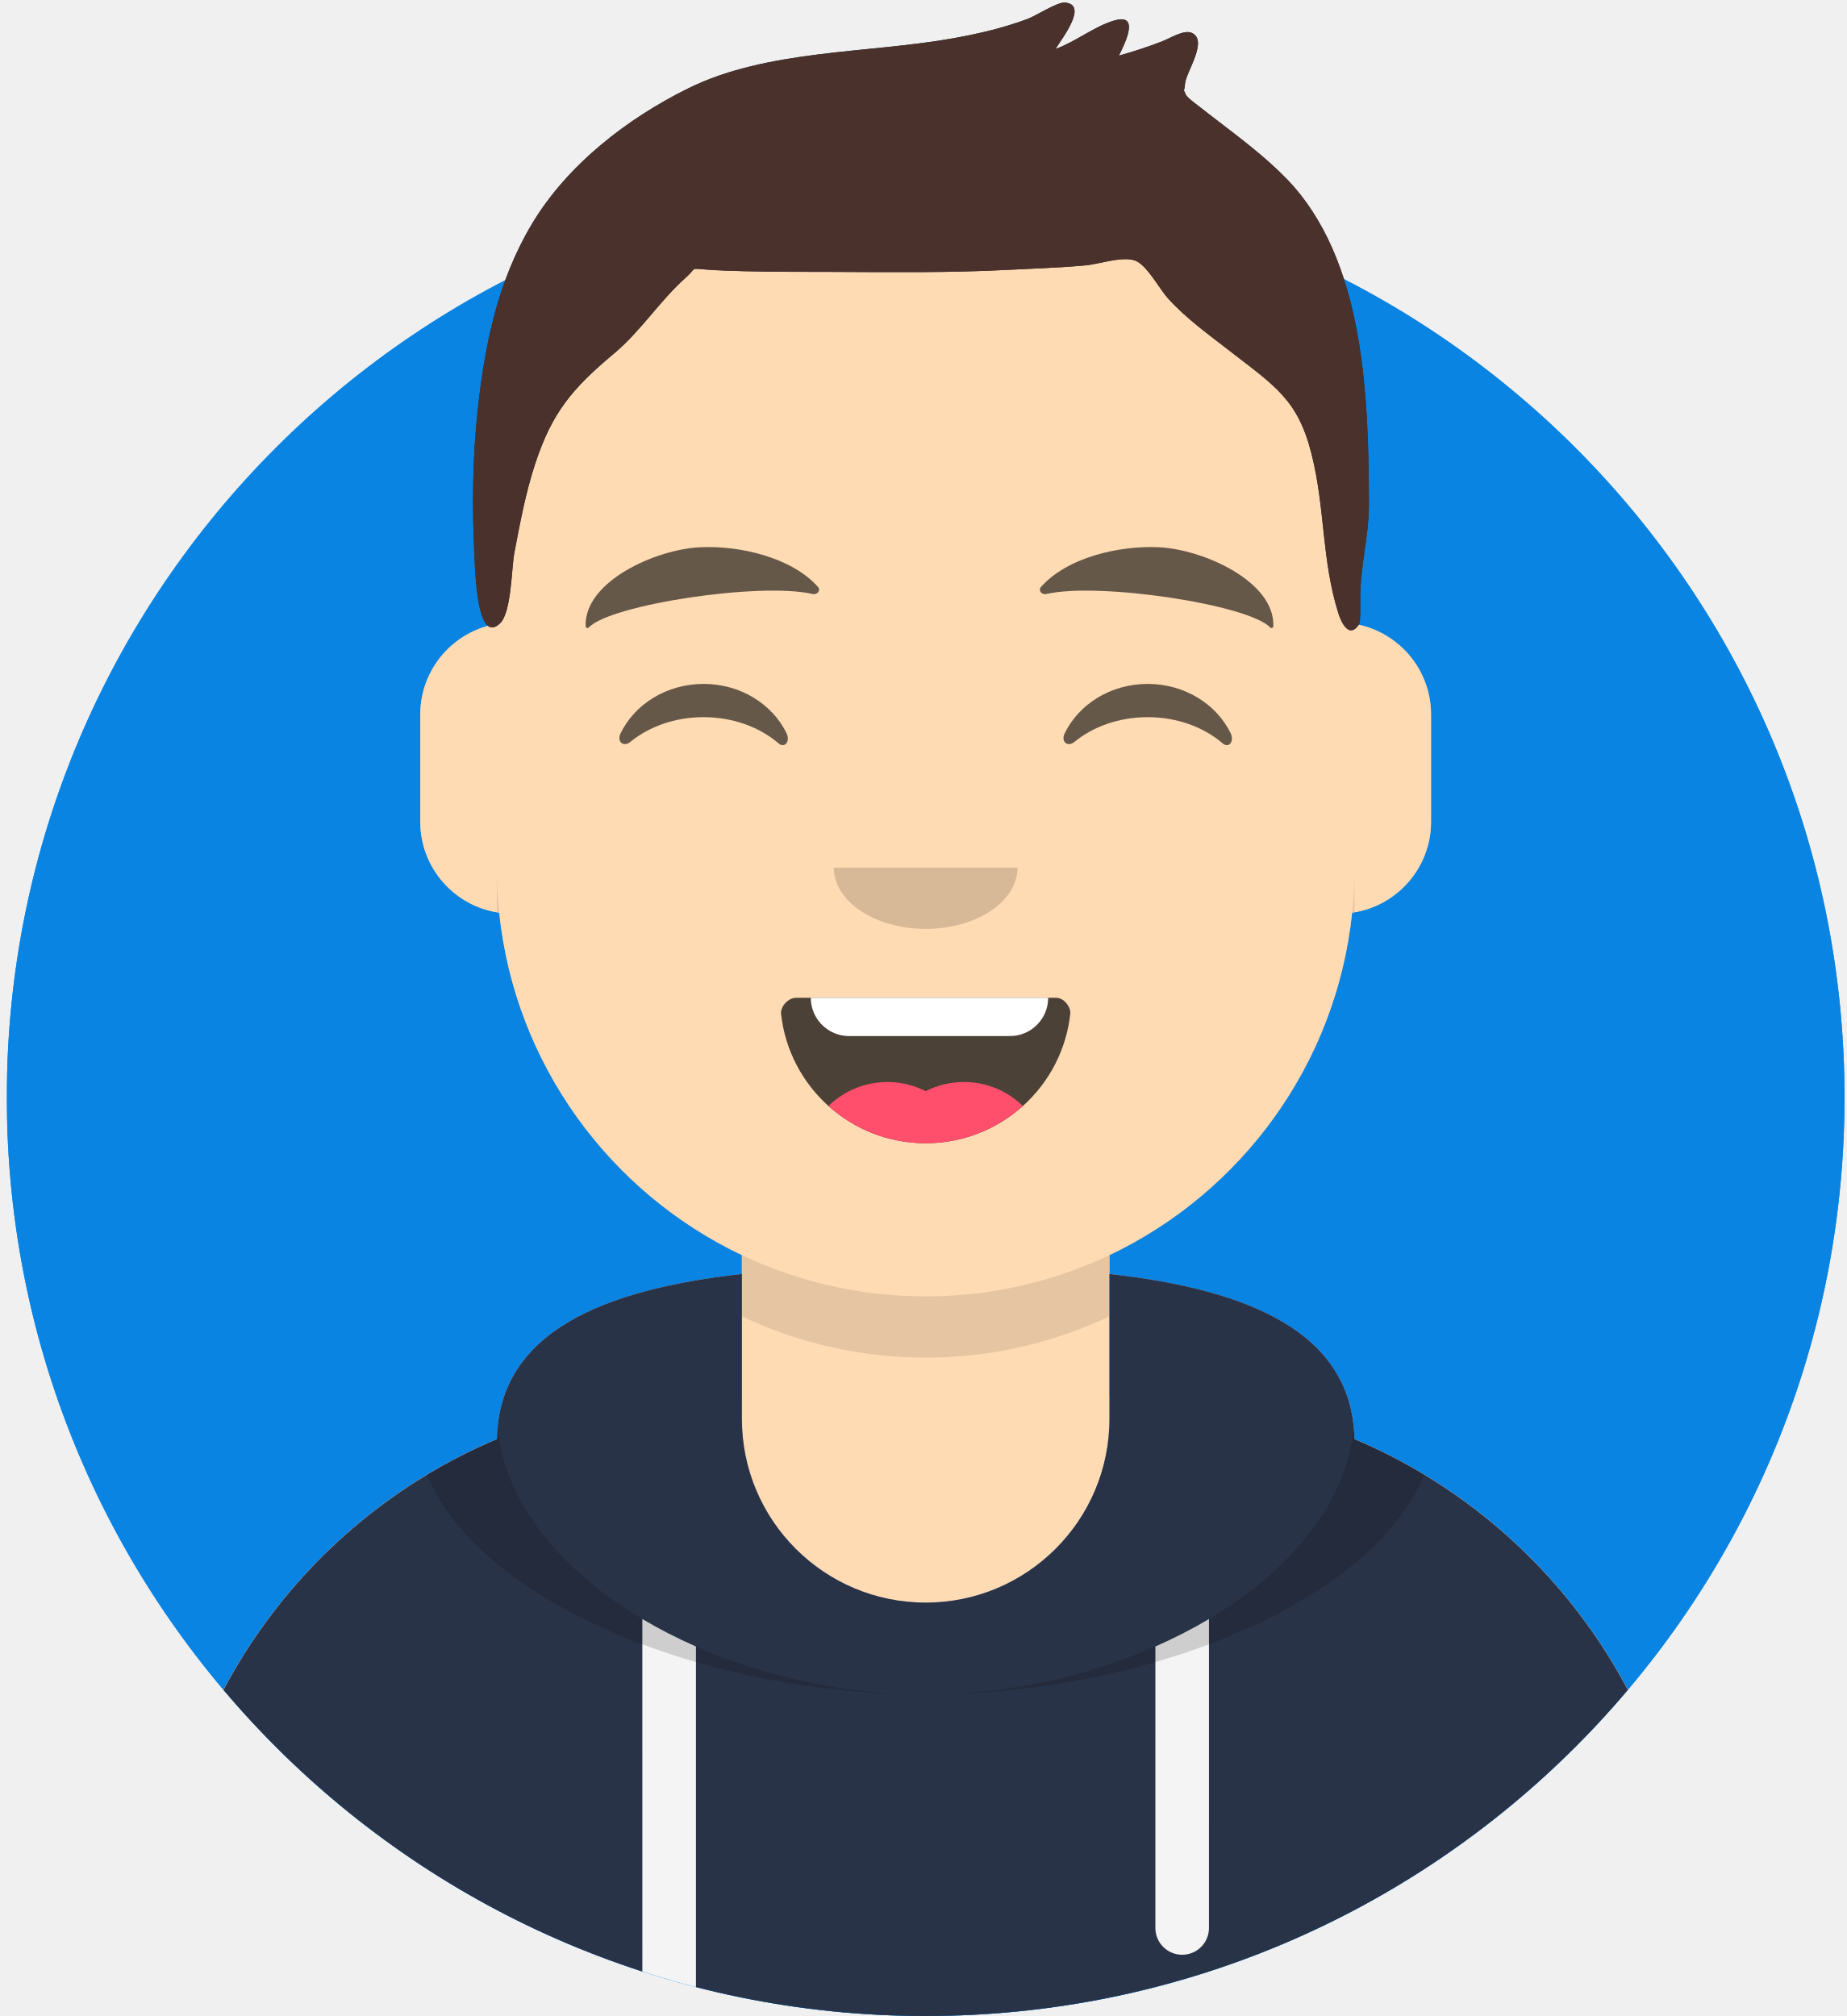
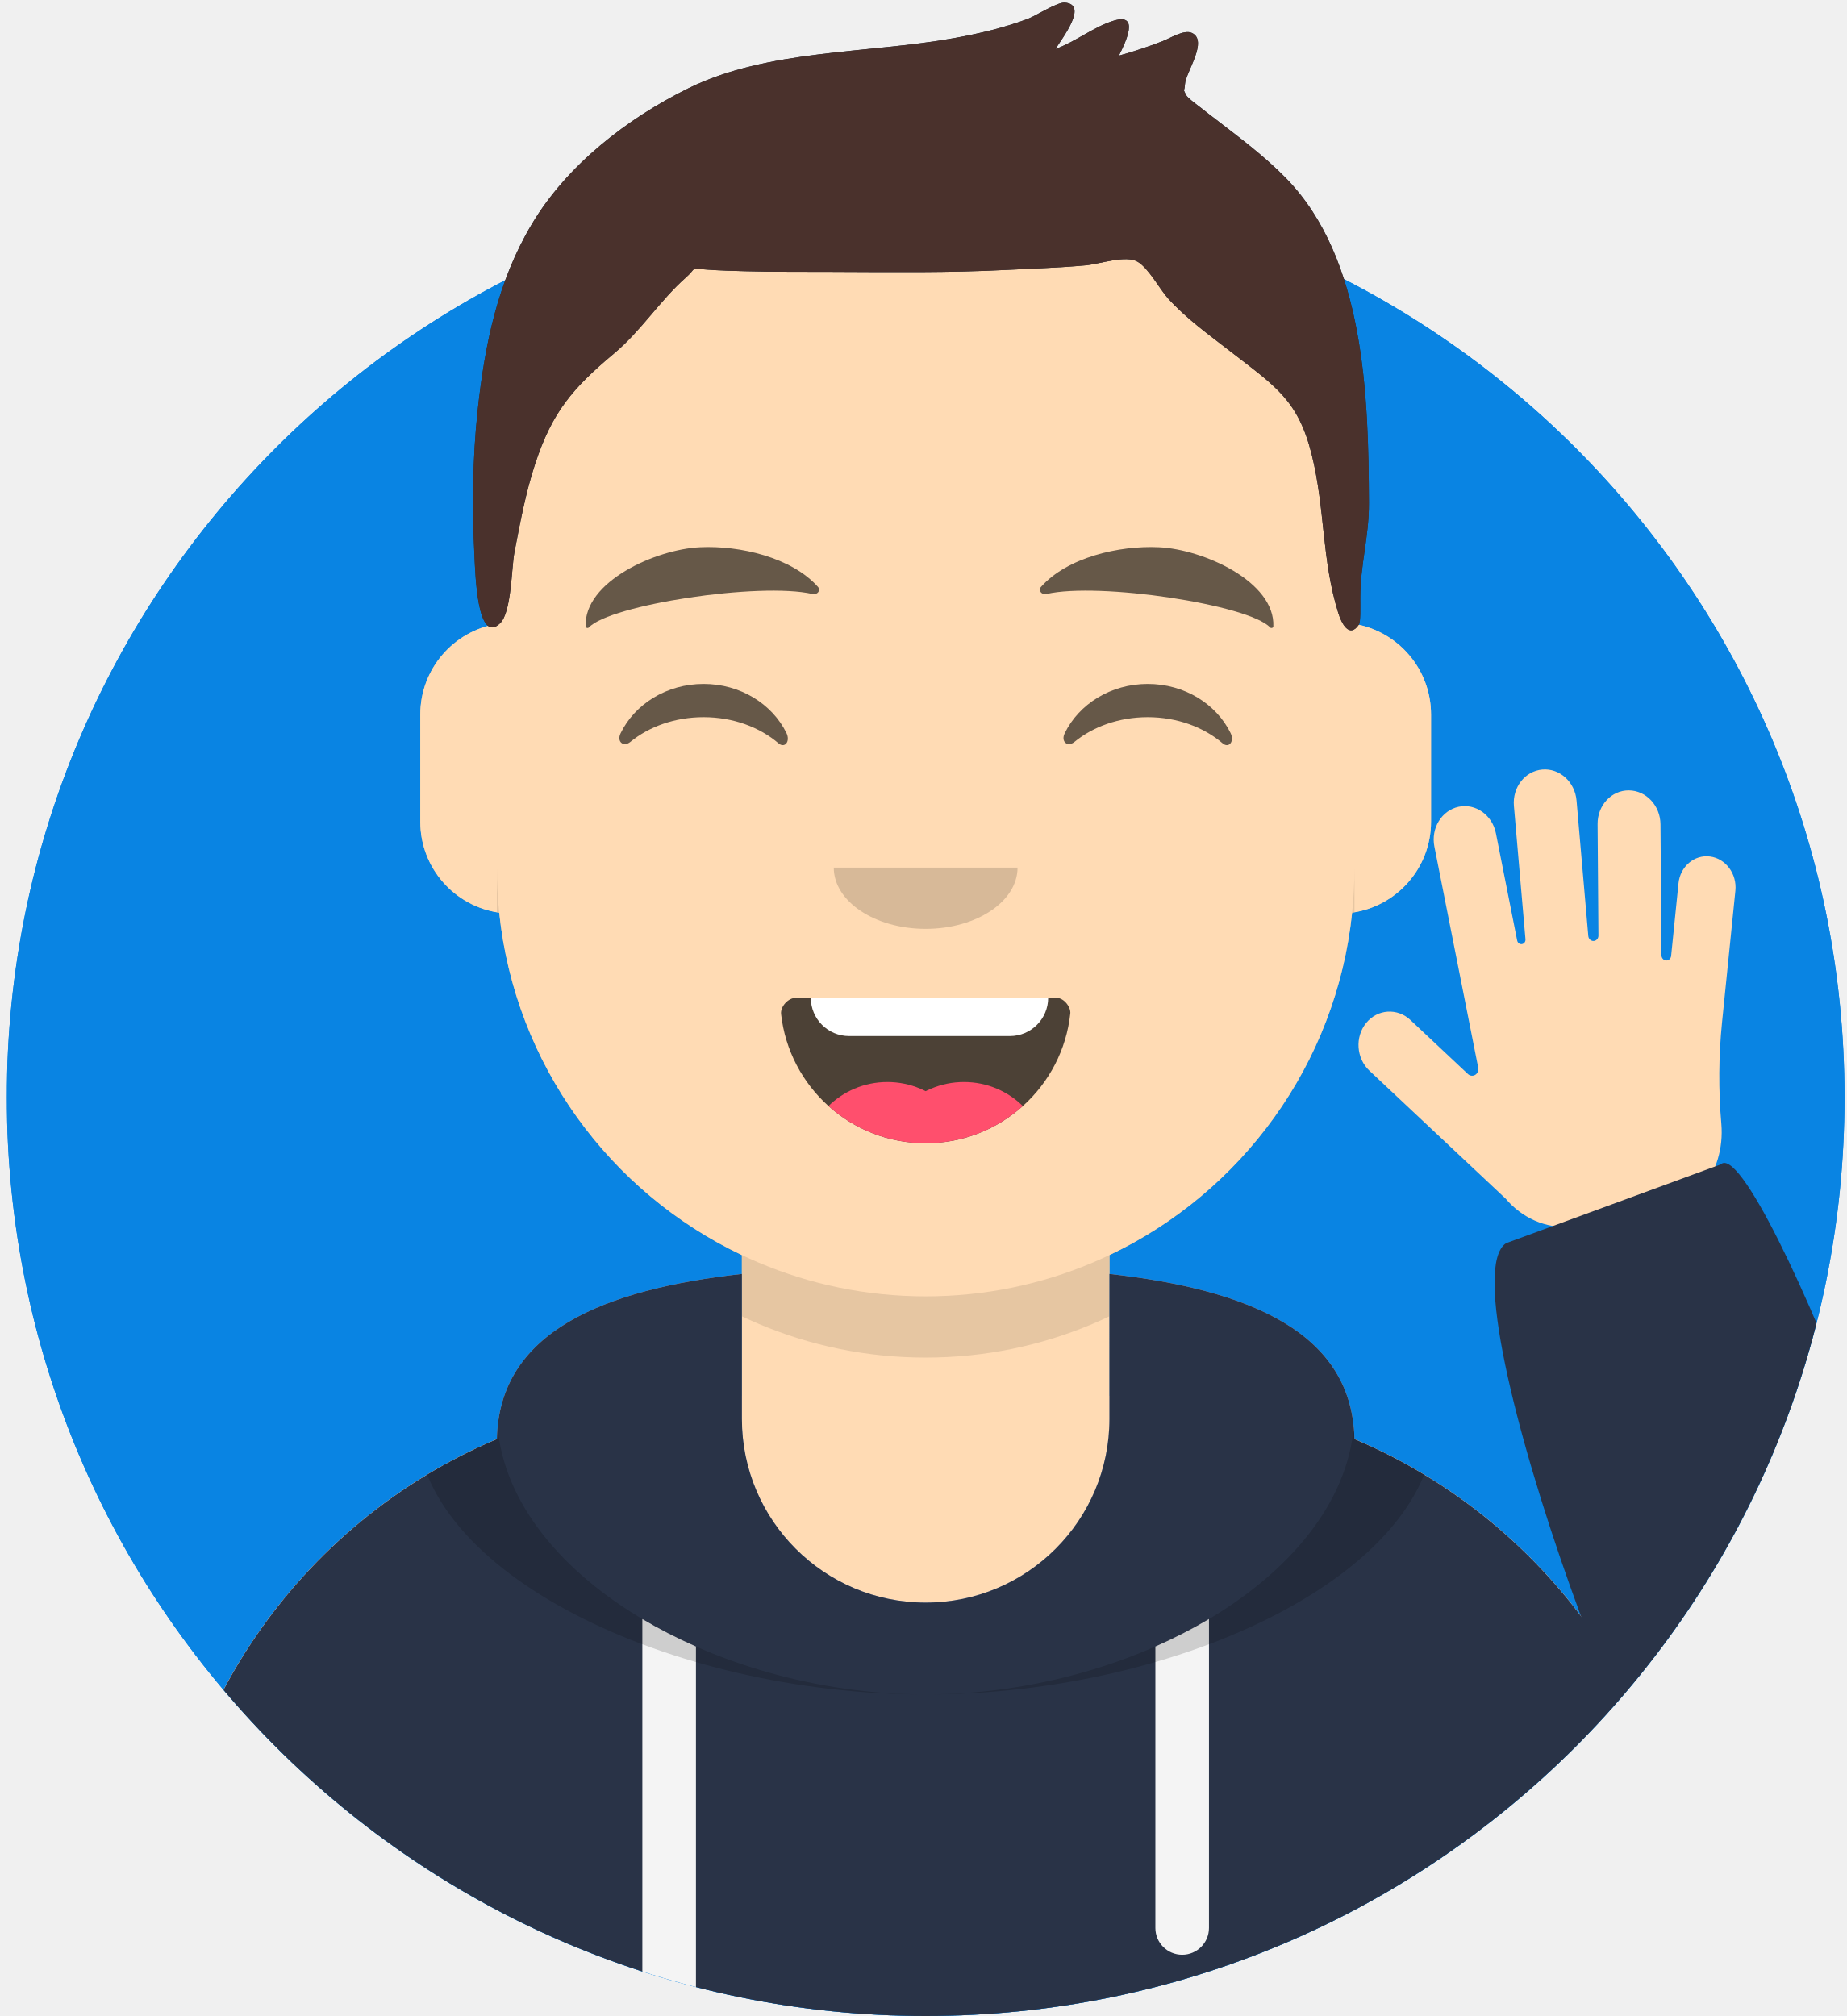
- <svg xmlns="http://www.w3.org/2000/svg" xmlns:xlink="http://www.w3.org/1999/xlink" width="217px" height="237px" viewBox="0 0 217 237" version="1.1">
+ <svg xmlns="http://www.w3.org/2000/svg" xmlns:xlink="http://www.w3.org/1999/xlink" width="217px" height="237px" viewBox="0 0 217 237" version="1.1" class="avatar">
  <defs>
    <circle id="path-1" cx="108" cy="108" r="108" />
    <path d="M-3.19744231e-14,144 L-3.19744231e-14,-1.42108547e-14 L237.6,-1.42108547e-14 L237.6,144 L226.8,144 C226.8,203.647 178.447,252 118.8,252 C59.153,252 10.8,203.647 10.8,144 L10.8,144 L-3.19744231e-14,144 Z" id="path-3" />
    <path d="M90,0 C117.835,-5.11323436e-15 140.4,22.565 140.4,50.4 L140.401,55.949 C145.508,56.807 149.4,61.249 149.4,66.6 L149.4,79.2 C149.4,84.647 145.367,89.152 140.125,89.893 C138.265,107.718 127.114,122.78 111.601,130.149 L111.6,146.7 L115.2,146.7 C150.988,146.7 180,175.712 180,211.5 L180,219.6 L0,219.6 L0,211.5 C-4.38277231e-15,175.712 29.012,146.7 64.8,146.7 L68.4,146.7 L68.4,130.15 C52.886,122.78 41.735,107.718 39.875,89.893 C34.633,89.152 30.6,84.647 30.6,79.2 L30.6,66.6 C30.6,61.249 34.492,56.806 39.6,55.949 L39.6,50.4 C39.6,22.565 62.165,5.11323436e-15 90,0 Z" id="path-5" />
    <path d="M140.401,11.764 C156.691,13.587 169.2,18.597 169.2,31.569 L169.194,31.18 C192.467,41.01 208.8,64.047 208.8,90.9 L208.8,99 L28.8,99 L28.8,90.9 C28.8,64.047 45.133,41.01 68.406,31.18 C68.653,18.496 81.073,13.568 97.2,11.764 L97.2,28.8 C97.2,40.729 106.871,50.4 118.8,50.4 C130.729,50.4 140.4,40.729 140.4,28.8 L140.4,28.8 Z" id="path-7" />
    <path d="M31.606,13.615 C32.558,22.158 39.803,28.8 48.6,28.8 C57.424,28.8 64.687,22.117 65.603,13.536 C65.676,12.845 64.905,11.7 63.938,11.7 C50.534,11.7 40.264,11.7 33.378,11.7 C32.406,11.7 31.511,12.761 31.606,13.615 Z" id="path-9" />
    <rect id="path-11" x="0" y="0" width="237.6" height="252" />
    <path d="M118.135,20.928 C115.651,18.39 112.767,16.236 109.962,14.076 C109.343,13.6 108.715,13.135 108.109,12.641 C107.972,12.528 106.563,11.519 106.394,11.148 C105.988,10.254 106.224,10.95 106.28,9.884 C106.35,8.535 109.1,4.727 107.048,3.854 C106.146,3.47 104.536,4.492 103.67,4.83 C101.977,5.49 100.263,6.054 98.512,6.54 C99.351,4.869 100.95,1.524 97.944,2.419 C95.603,3.116 93.421,4.91 91.068,5.753 C91.847,4.477 94.96,0.523 92.147,0.302 C91.271,0.233 88.724,1.875 87.782,2.226 C84.959,3.275 82.075,3.953 79.111,4.487 C69.033,6.304 57.248,5.786 47.923,10.374 C40.735,13.911 33.636,19.4 29.484,26.389 C25.481,33.125 23.984,40.498 23.146,48.217 C22.532,53.882 22.482,59.738 22.769,65.424 C22.863,67.287 23.073,75.874 25.779,73.273 C27.127,71.978 27.117,66.745 27.457,64.974 C28.133,61.451 28.783,57.911 29.91,54.5 C31.895,48.49 34.238,45.687 39.184,41.547 C42.359,38.89 44.588,35.3 47.625,32.62 C48.99,31.416 47.949,31.542 50.143,31.7 C51.616,31.806 53.097,31.846 54.574,31.885 C57.99,31.974 61.412,31.951 64.829,31.963 C71.711,31.988 78.561,32.085 85.437,31.725 C88.492,31.565 91.556,31.478 94.603,31.195 C96.306,31.038 99.326,29.947 100.728,30.78 C102.01,31.543 103.342,34.034 104.263,35.054 C106.438,37.464 109.032,39.305 111.576,41.282 C116.881,45.403 119.559,46.98 121.17,53.421 C122.775,59.838 122.325,65.791 124.312,72.106 C124.662,73.217 125.586,75.13 126.726,73.415 C126.937,73.096 126.883,71.345 126.883,70.337 C126.883,66.27 127.913,63.218 127.9,59.123 C127.849,46.674 127.447,30.442 118.135,20.928 Z" id="path-13" />
  </defs>
  <g id="Website" stroke="none" stroke-width="1" fill="none" fill-rule="evenodd">
    <g id="mf-avatar" transform="translate(-10, -15)">
      <g id="Circle" transform="translate(10.8, 36)">
        <mask id="mask-2" fill="white">
          <use xlink:href="#path-1" />
        </mask>
        <use id="Circle-Background" fill="#0984e3" xlink:href="#path-1" />
        <g id="🖍-Circle-Color" mask="url(#mask-2)" fill="#0984e3">
          <rect id="🖍Color" x="0" y="0" width="216.445" height="216" />
        </g>
      </g>
      <mask id="mask-4" fill="white">
        <use xlink:href="#path-3" />
      </mask>
      <g id="Mask" />
      <g id="Avataaar" mask="url(#mask-4)">
        <g id="Body" transform="translate(28.8, 32.4)">
          <mask id="mask-6" fill="white">
            <use xlink:href="#path-5" />
          </mask>
          <use fill="#D0C6AC" xlink:href="#path-5" />
          <g id="Skin/👶🏻-05-Pale" mask="url(#mask-6)" fill="#FFDBB4">
            <g transform="translate(-28.8, 0)" id="Color">
              <rect x="0" y="0" width="238.384" height="220.355" />
            </g>
          </g>
          <path d="M39.6,84.6 C39.6,112.435 62.165,135 90,135 C117.835,135 140.4,112.435 140.4,84.6 L140.4,84.6 L140.4,91.8 C140.4,119.635 117.835,142.2 90,142.2 C62.165,142.2 39.6,119.635 39.6,91.8 Z" id="Neck-Shadow" fill-opacity="0.1" fill="#000000" mask="url(#mask-6)" />
        </g>
        <g id="Clothing/Hoodie" transform="translate(0, 153)">
          <mask id="mask-8" fill="white">
            <use xlink:href="#path-7" />
          </mask>
          <use id="Hoodie" fill="#B7C1DB" fill-rule="evenodd" xlink:href="#path-7" />
          <g id="Color/Palette/Slate" mask="url(#mask-8)" fill="#293347" fill-rule="evenodd">
            <rect id="🖍Color" x="0" y="0" width="238.491" height="99" />
+           </g>
+           <g id="ArmWave" class="arm-wave">
+             <path id="WavingHand" d="M 212.195 -35.612 C 210.378 -36.01 208.6 -34.75 208.229 -32.793 L 206.628 -24.362 C 206.568 -24.044 206.288 -23.832 205.99 -23.878 C 205.692 -23.925 205.479 -24.213 205.504 -24.536 L 206.719 -39.884 C 206.893 -42.071 205.385 -43.995 203.352 -44.182 C 201.32 -44.368 199.53 -42.745 199.356 -40.559 L 198.322 -27.487 C 198.295 -27.145 198.021 -26.885 197.702 -26.9 C 197.383 -26.915 197.131 -27.197 197.131 -27.541 L 197.131 -43.528 C 197.131 -45.723 195.476 -47.502 193.435 -47.502 C 191.395 -47.502 189.741 -45.723 189.741 -43.528 L 189.741 -27.794 C 189.741 -27.511 189.537 -27.279 189.275 -27.263 C 189.014 -27.246 188.786 -27.452 188.756 -27.731 L 187.356 -40.506 C 187.117 -42.685 185.28 -44.244 183.254 -43.988 C 181.227 -43.731 179.778 -41.755 180.016 -39.575 L 182.902 -13.24 C 182.939 -12.902 182.771 -12.575 182.484 -12.428 C 182.197 -12.283 181.855 -12.349 181.634 -12.596 L 175.457 -19.497 C 174.042 -21.078 171.703 -21.126 170.232 -19.604 C 168.762 -18.081 168.717 -15.566 170.134 -13.985 L 184.793 2.393 C 186.484 4.781 189.155 6.327 192.155 6.327 L 201.015 6.327 C 206.412 6.327 210.802 1.606 210.802 -4.199 C 210.802 -8.186 211.175 -12.165 211.916 -16.072 L 214.816 -31.347 C 215.187 -33.303 214.014 -35.213 212.195 -35.612 Z" transform="matrix(0.996259, -0.086414, 0.086414, 0.996259, 2.67006, 16.50632)" fill="#FFDBB4" />
+             <path id="WavingArm" d="M 212.251 -1.114 C 216.513 -5.253 244.654 66.049 237.486 73.01 L 212.251 82.275 C 206.428 86.152 179.368 13.243 187.015 8.151 L 212.251 -1.114 Z" fill="#293347" />
          </g>
          <path d="M91.8,55.565 L91.8,99 L85.5,99 L85.499,52.335 C87.483,53.514 89.592,54.594 91.8,55.565 Z M152.101,52.334 L152.1,88.65 C152.1,90.39 150.69,91.8 148.95,91.8 C147.21,91.8 145.8,90.39 145.8,88.65 L145.801,55.565 C148.009,54.594 150.118,53.513 152.101,52.334 Z" id="Straps" fill="#F4F4F4" fill-rule="evenodd" mask="url(#mask-8)" />
          <path d="M155.733,11.451 C169.28,14.013 178.65,19.118 178.65,29.077 C178.65,46.818 148.916,61.2 118.8,61.2 C88.684,61.2 58.95,46.818 58.95,29.077 C58.95,19.118 68.32,14.013 81.867,11.451 C73.689,14.466 68.4,19.534 68.4,27.969 C68.4,46.322 93.439,61.2 118.8,61.2 C144.161,61.2 169.2,46.322 169.2,27.969 C169.2,19.71 164.13,14.679 156.241,11.642 Z" id="Shadow" fill-opacity="0.16" fill="#000000" fill-rule="evenodd" mask="url(#mask-8)" />
        </g>
        <g id="Face" transform="translate(68.4, 73.8)">
          <g id="Mouth/Smile" transform="translate(1.8, 46.8)">
            <mask id="mask-10" fill="white">
              <use xlink:href="#path-9" />
            </mask>
            <use id="Mouth" fill-opacity="0.7" fill="#000000" fill-rule="evenodd" xlink:href="#path-9" />
            <path d="M39.6,1.8 L58.5,1.8 C60.985,1.8 63,3.815 63,6.3 L63,11.7 C63,14.185 60.985,16.2 58.5,16.2 L39.6,16.2 C37.115,16.2 35.1,14.185 35.1,11.7 L35.1,6.3 C35.1,3.815 37.115,1.8 39.6,1.8 Z" id="Teeth" fill="#FFFFFF" fill-rule="evenodd" mask="url(#mask-10)" />
            <g id="Tongue" stroke-width="1" fill-rule="evenodd" mask="url(#mask-10)" fill="#FF4F6D">
              <g transform="translate(34.2, 21.6)">
                <circle cx="9.9" cy="9.9" r="9.9" />
                <circle cx="18.9" cy="9.9" r="9.9" />
              </g>
            </g>
          </g>
          <g id="Nose/Default" transform="translate(25.2, 36)" fill="#000000" fill-opacity="0.16">
            <path d="M14.4,7.2 C14.4,11.176 19.235,14.4 25.2,14.4 L25.2,14.4 C31.165,14.4 36,11.176 36,7.2" id="Nose" />
          </g>
          <g id="Eyes/Happy-😁" transform="translate(0, 7.2)" fill="#000000" fill-opacity="0.6">
            <path d="M14.544,20.203 C16.206,16.784 19.948,14.4 24.298,14.4 C28.632,14.4 32.363,16.767 34.034,20.166 C34.53,21.176 33.824,22.003 33.112,21.39 C30.906,19.494 27.773,18.309 24.298,18.309 C20.931,18.309 17.886,19.421 15.694,21.214 C14.892,21.87 14.058,21.203 14.544,20.203 Z" id="Squint" />
            <path d="M66.744,20.203 C68.406,16.784 72.148,14.4 76.498,14.4 C80.832,14.4 84.563,16.767 86.234,20.166 C86.73,21.176 86.024,22.003 85.312,21.39 C83.106,19.494 79.973,18.309 76.498,18.309 C73.131,18.309 70.086,19.421 67.894,21.214 C67.092,21.87 66.258,21.203 66.744,20.203 Z" id="Squint" />
          </g>
          <g id="Eyebrow/Natural/Default-Natural" fill="#000000" fill-opacity="0.6">
            <path d="M23.435,5.589 C18.25,6.285 10.164,10.805 10.84,16.036 C10.862,16.207 11.121,16.261 11.233,16.118 C13.471,13.248 30.774,9.033 37.075,9.913 C37.652,9.994 38.032,9.399 37.639,9.027 C34.269,5.845 28.08,4.961 23.435,5.589" id="Eyebrow" transform="translate(24.3, 10.8) rotate(5) translate(-24.3, -10.8) " />
            <path d="M76.535,5.589 C71.35,6.285 63.264,10.805 63.94,16.036 C63.962,16.207 64.221,16.261 64.333,16.118 C66.571,13.248 83.874,9.033 90.175,9.913 C90.752,9.994 91.132,9.399 90.739,9.027 C87.369,5.845 81.18,4.961 76.535,5.589" id="Eyebrow" transform="translate(77.4, 10.8) scale(-1, 1) rotate(5) translate(-77.4, -10.8) " />
          </g>
        </g>
        <g id="Top">
          <mask id="mask-12" fill="white">
            <use xlink:href="#path-11" />
          </mask>
          <g id="Mask" />
          <g mask="url(#mask-12)">
            <g transform="translate(43, 15)">
              <mask id="mask-14" fill="white">
                <use xlink:href="#path-13" />
              </mask>
              <use id="Short-Hair" stroke="none" fill="#1F3140" fill-rule="evenodd" xlink:href="#path-13" />
              <g id="Color/Hair/Brown-Dark" stroke="none" fill="none" mask="url(#mask-14)" fill-rule="evenodd">
                <g transform="translate(-43.1, -15)" fill="#4A312C" id="Color">
                  <rect x="0" y="0" width="239.107" height="252.406" />
                </g>
              </g>
            </g>
          </g>
        </g>
      </g>
    </g>
  </g>
</svg>
